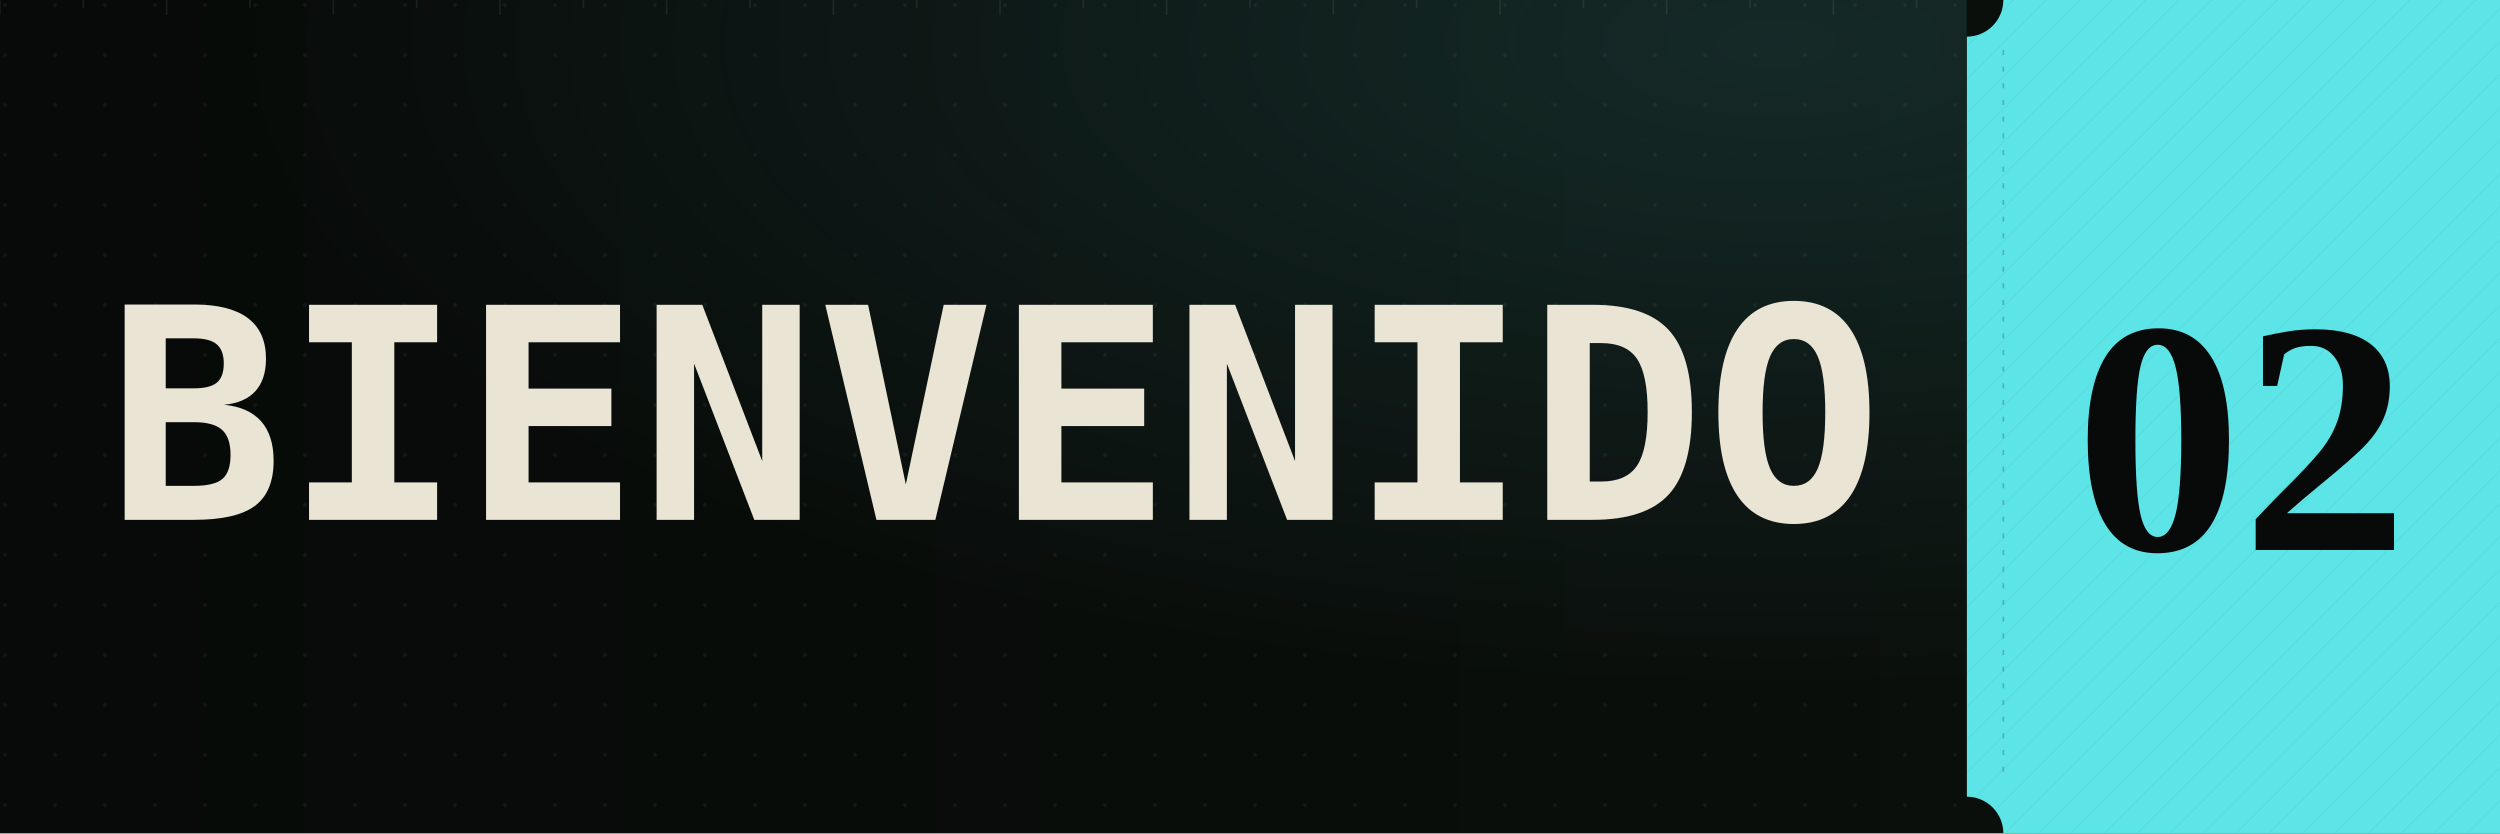
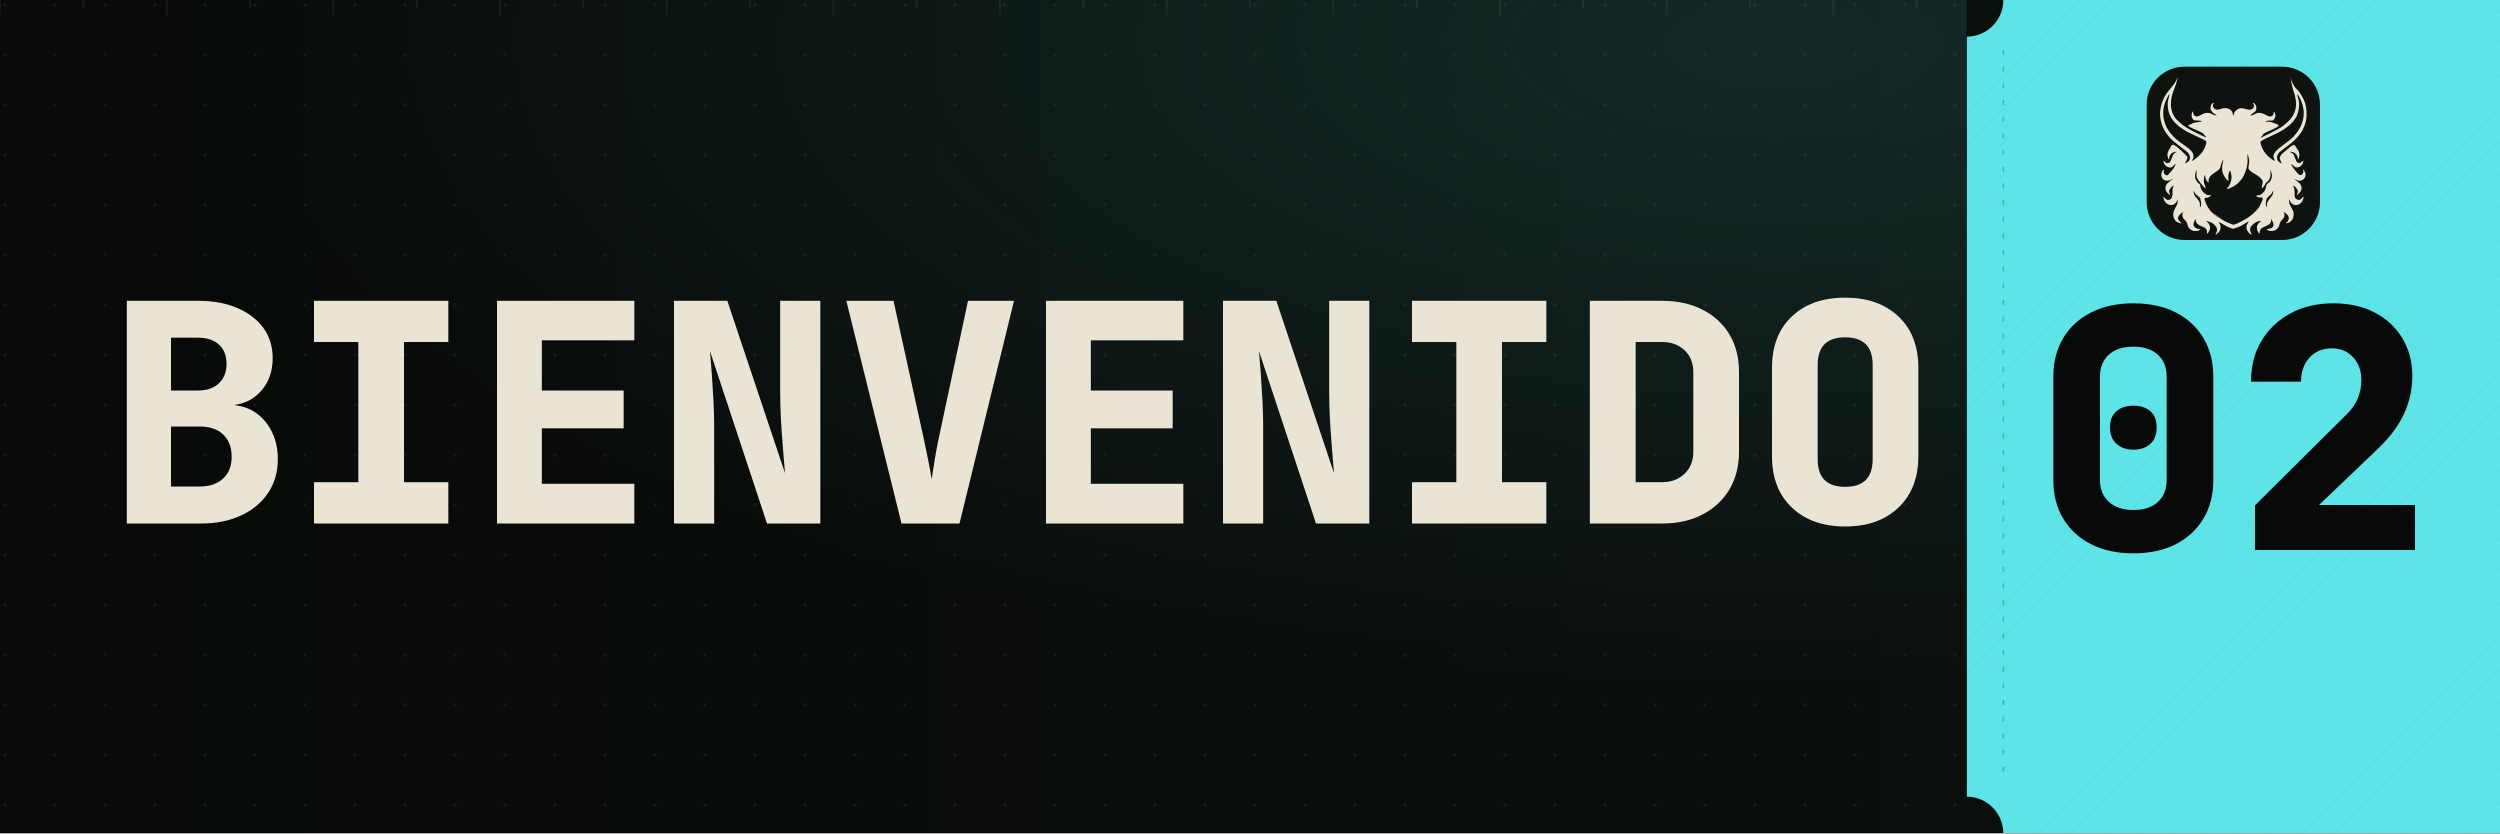
<svg xmlns="http://www.w3.org/2000/svg" viewBox="0 0 1500 500" width="1500" height="500" role="img" aria-label="neCyberWiki comunidad - bienvenida">
  <defs>
    <linearGradient id="bg" x1="0" y1="0" x2="1" y2="0">
      <stop offset="0" stop-color="#070a08" />
      <stop offset="1" stop-color="#0b100c" />
    </linearGradient>
    <radialGradient id="glow" cx=".9" cy=".05" r=".78">
      <stop offset="0" stop-color="#5de4e6" stop-opacity=".13" />
      <stop offset="1" stop-color="#5de4e6" stop-opacity="0" />
    </radialGradient>
    <pattern id="dots" width="30" height="30" patternUnits="userSpaceOnUse">
      <circle cx="3" cy="3" r="1.1" fill="#e9e4d4" opacity=".06" />
    </pattern>
    <pattern id="hatch" width="14" height="14" patternUnits="userSpaceOnUse" patternTransform="rotate(45)">
      <line x1="0" y1="0" x2="0" y2="14" stroke="#070a08" stroke-width="1" opacity=".05" />
    </pattern>
    <mask id="stub">
      <rect x="1180" y="0" width="320" height="500" fill="#fff" />
      <circle cx="1180" cy="0" r="22" fill="#000" />
      <circle cx="1180" cy="500" r="22" fill="#000" />
    </mask>
  </defs>
  <rect width="1500" height="500" fill="url(#bg)" />
  <rect width="1180" height="500" fill="url(#dots)" />
  <rect width="1180" height="500" fill="url(#glow)" />
  <path d="M0 0V9 M50 0V5 M100 0V9 M150 0V5 M200 0V9 M250 0V5 M300 0V9 M350 0V5 M400 0V9 M450 0V5 M500 0V9 M550 0V5 M600 0V9 M650 0V5 M700 0V9 M750 0V5 M800 0V9 M850 0V5 M900 0V9 M950 0V5 M1000 0V9 M1050 0V5 M1100 0V9 M1150 0V5" stroke="#e9e4d4" stroke-opacity=".08" stroke-width="1" />
  <g mask="url(#stub)">
    <rect x="1180" y="0" width="320" height="500" fill="#5de4e6" />
    <rect x="1180" y="0" width="320" height="500" fill="url(#hatch)" />
    <line x1="1202" y1="30" x2="1202" y2="470" stroke="#070a08" stroke-opacity=".22" stroke-width="1" stroke-dasharray="3 7" />
-     <text x="1345" y="330" text-anchor="middle" font-size="200" font-weight="800" fill="#070a08">02</text>
+     <path fill="#070a08" d="M1280.0 332.0Q1265.4 332.0 1254.6 326.5Q1243.8 321.0 1237.9 311.1Q1232.0 301.2 1232.0 288.0V226.0Q1232.0 212.8 1237.9 202.9Q1243.8 193.0 1254.6 187.5Q1265.4 182.0 1280.0 182.0Q1294.8 182.0 1305.5 187.5Q1316.2 193.0 1322.1 202.9Q1328.0 212.8 1328.0 226.0V288.0Q1328.0 301.2 1322.1 311.1Q1316.2 321.0 1305.5 326.5Q1294.8 332.0 1280.0 332.0ZM1280.0 306.0Q1289.4 306.0 1294.7 301.2Q1300.0 296.4 1300.0 288.0V226.0Q1300.0 217.6 1294.7 212.8Q1289.4 208.0 1280.0 208.0Q1270.6 208.0 1265.3 212.8Q1260.0 217.6 1260.0 226.0V288.0Q1260.0 296.4 1265.4 301.2Q1270.8 306.0 1280.0 306.0ZM1280.0 269.8Q1273.8 269.8 1269.9 266.3Q1266.0 262.8 1266.0 256.4Q1266.0 250.0 1269.9 246.7Q1273.8 243.4 1280.0 243.4Q1286.4 243.4 1290.2 246.7Q1294.0 250.0 1294.0 256.4Q1294.0 262.8 1290.2 266.3Q1286.4 269.8 1280.0 269.8ZM1353.0 330.0V303.2L1408.4 248.2Q1416.8 239.8 1416.8 228.0Q1416.8 219.8 1411.9 214.4Q1407.0 209.0 1399.0 209.0Q1390.8 209.0 1385.7 214.6Q1380.6 220.2 1380.6 229.0H1350.6Q1350.6 215.0 1356.9 204.5Q1363.2 194.0 1374.3 188.0Q1385.4 182.0 1400.0 182.0Q1414.2 182.0 1424.8 187.5Q1435.4 193.0 1441.4 202.9Q1447.4 212.8 1447.4 225.8Q1447.4 237.4 1442.4 248.3Q1437.4 259.2 1426.2 269.8L1391.4 303.0H1449.0V330.0Z" />
+     <g transform="translate(1288.0 40) scale(1.625)">
+       <rect width="64" height="64" rx="14" fill="#0e130f" />
+       <path fill="#e9e4d4" fill-rule="evenodd" d="M 11.45 3.40 C 11.45 5.10, 10.36 7.75, 10.09 8.42 C 9.82 9.10, 9.48 10.15, 9.30 10.89 C 9.12 11.63, 9.05 12.20, 9.00 12.87 C 8.95 13.54, 8.92 14.25, 9.00 14.94 C 9.08 15.63, 9.31 16.46, 9.50 17.02 C 9.69 17.58, 9.88 17.88, 10.14 18.30 C 10.40 18.72, 10.51 18.97, 11.08 19.54 C 11.65 20.11, 12.65 21.07, 13.57 21.74 C 14.49 22.41, 15.26 22.85, 16.59 23.56 C 17.93 24.27, 20.80 25.72, 21.58 25.99 C 22.36 26.26, 21.46 25.45, 21.25 25.17 C 21.04 24.89, 21.24 24.84, 20.29 24.31 C 19.34 23.78, 16.12 22.55, 15.52 22.01 C 14.92 21.47, 16.36 21.31, 16.69 21.09 C 17.02 20.87, 16.92 20.84, 17.52 20.70 C 18.12 20.56, 19.96 20.36, 20.27 20.23 C 20.57 20.10, 19.78 19.98, 19.35 19.91 C 18.92 19.84, 18.05 19.90, 17.67 19.81 C 17.29 19.72, 17.24 19.62, 17.06 19.39 C 16.88 19.16, 16.68 18.79, 16.61 18.45 C 16.54 18.11, 16.59 17.68, 16.66 17.36 C 16.73 17.04, 16.90 16.47, 17.03 16.55 C 17.16 16.63, 17.23 17.55, 17.45 17.86 C 17.66 18.16, 18.00 18.33, 18.32 18.38 C 18.64 18.43, 18.92 18.34, 19.35 18.18 C 19.78 18.02, 20.44 17.57, 20.88 17.39 C 21.32 17.21, 21.57 17.13, 21.97 17.09 C 22.37 17.05, 22.79 17.02, 23.26 17.14 C 23.73 17.26, 24.36 17.70, 24.79 17.83 C 25.22 17.96, 25.87 18.06, 25.82 17.93 C 25.77 17.80, 24.85 17.40, 24.49 17.04 C 24.13 16.68, 23.76 16.24, 23.63 15.78 C 23.50 15.32, 23.60 14.67, 23.72 14.30 C 23.84 13.93, 24.16 13.70, 24.34 13.54 C 24.52 13.38, 24.70 13.35, 24.79 13.34 C 24.88 13.33, 24.95 13.37, 24.91 13.46 C 24.87 13.56, 24.59 13.71, 24.52 13.91 C 24.45 14.11, 24.37 14.37, 24.47 14.65 C 24.57 14.93, 24.82 15.41, 25.13 15.61 C 25.44 15.81, 25.74 15.91, 26.32 15.86 C 26.90 15.81, 27.95 15.37, 28.59 15.31 C 29.23 15.25, 29.71 15.33, 30.17 15.51 C 30.64 15.69, 31.07 15.97, 31.38 16.38 C 31.69 16.79, 31.86 17.93, 32.05 17.98 C 32.24 18.03, 32.24 17.07, 32.52 16.67 C 32.80 16.28, 33.35 15.83, 33.73 15.61 C 34.10 15.39, 34.44 15.39, 34.77 15.36 C 35.10 15.33, 35.27 15.33, 35.71 15.41 C 36.15 15.49, 36.95 15.79, 37.38 15.86 C 37.82 15.93, 38.05 15.90, 38.32 15.86 C 38.59 15.82, 38.78 15.73, 38.97 15.61 C 39.16 15.49, 39.33 15.31, 39.44 15.14 C 39.55 14.97, 39.61 14.77, 39.63 14.60 C 39.65 14.43, 39.65 14.28, 39.58 14.10 C 39.51 13.92, 39.23 13.64, 39.19 13.51 C 39.14 13.38, 39.20 13.31, 39.31 13.34 C 39.42 13.37, 39.68 13.50, 39.86 13.68 C 40.04 13.86, 40.27 14.06, 40.37 14.40 C 40.47 14.74, 40.52 15.38, 40.47 15.73 C 40.42 16.08, 40.44 16.15, 40.08 16.52 C 39.72 16.89, 38.46 17.71, 38.32 17.93 C 38.18 18.15, 38.86 17.96, 39.26 17.83 C 39.66 17.70, 40.29 17.26, 40.74 17.14 C 41.19 17.02, 41.58 17.05, 41.98 17.09 C 42.38 17.13, 42.63 17.20, 43.12 17.39 C 43.60 17.58, 44.44 18.07, 44.89 18.23 C 45.34 18.39, 45.54 18.43, 45.83 18.38 C 46.12 18.33, 46.45 18.20, 46.65 17.91 C 46.85 17.62, 46.88 16.69, 47.02 16.65 C 47.16 16.61, 47.41 17.36, 47.49 17.66 C 47.57 17.96, 47.55 18.18, 47.49 18.45 C 47.43 18.72, 47.32 19.05, 47.14 19.29 C 46.96 19.52, 46.80 19.76, 46.43 19.86 C 46.05 19.96, 45.33 19.84, 44.89 19.91 C 44.45 19.98, 43.72 20.21, 43.78 20.28 C 43.84 20.35, 44.77 20.28, 45.24 20.35 C 45.71 20.42, 46.06 20.43, 46.62 20.70 C 47.18 20.97, 49.12 21.33, 48.62 21.96 C 48.12 22.59, 44.58 23.93, 43.61 24.50 C 42.64 25.07, 42.97 25.11, 42.79 25.37 C 42.61 25.63, 41.61 26.45, 42.52 26.08 C 43.43 25.71, 46.88 23.92, 48.25 23.17 C 49.62 22.42, 49.90 22.25, 50.72 21.59 C 51.54 20.93, 52.53 20.01, 53.17 19.24 C 53.81 18.47, 54.22 17.77, 54.55 16.97 C 54.88 16.17, 55.07 15.28, 55.15 14.45 C 55.23 13.62, 55.15 12.86, 55.00 11.98 C 54.85 11.10, 54.57 10.01, 54.26 9.16 C 53.95 8.31, 53.12 5.10, 53.12 3.40 C 53.12 5.10, 54.49 7.39, 54.97 7.85 C 55.45 8.31, 55.97 8.84, 56.48 9.56 C 56.99 10.28, 57.61 11.28, 58.01 12.18 C 58.41 13.08, 58.68 13.95, 58.85 14.94 C 59.02 15.93, 59.06 17.27, 59.05 18.11 C 59.04 18.95, 58.92 19.38, 58.80 19.98 C 58.68 20.58, 58.56 21.06, 58.31 21.71 C 58.06 22.36, 57.75 23.12, 57.27 23.89 C 56.79 24.66, 56.14 25.54, 55.44 26.31 C 54.74 27.08, 54.07 27.66, 53.05 28.50 C 52.03 29.34, 50.11 30.66, 49.34 31.32 C 48.57 31.98, 48.63 32.10, 48.43 32.43 C 48.23 32.76, 48.17 32.99, 48.13 33.27 C 48.09 33.55, 48.11 33.86, 48.18 34.11 C 48.25 34.36, 48.40 34.61, 48.53 34.80 C 48.66 34.98, 48.74 35.08, 48.95 35.22 C 49.16 35.36, 49.75 35.83, 49.79 35.62 C 49.83 35.41, 49.22 34.43, 49.17 33.96 C 49.12 33.49, 49.28 33.15, 49.51 32.78 C 49.74 32.41, 49.77 32.36, 50.53 31.72 C 51.29 31.08, 53.29 29.24, 54.08 28.95 C 54.87 28.66, 54.94 29.55, 55.29 29.96 C 55.64 30.37, 56.00 30.90, 56.18 31.39 C 56.36 31.88, 56.42 32.40, 56.38 32.88 C 56.34 33.36, 56.06 34.23, 55.94 34.26 C 55.82 34.29, 55.82 33.45, 55.64 33.07 C 55.46 32.70, 55.16 32.27, 54.87 32.01 C 54.58 31.75, 54.21 31.61, 53.89 31.52 C 53.57 31.43, 53.00 31.42, 52.97 31.49 C 52.94 31.55, 53.47 31.73, 53.69 31.91 C 53.91 32.09, 54.05 32.09, 54.31 32.58 C 54.57 33.07, 55.01 34.39, 55.24 34.85 C 55.47 35.31, 55.48 35.25, 55.71 35.37 C 55.95 35.49, 56.30 35.68, 56.65 35.57 C 57.00 35.46, 57.63 34.71, 57.81 34.70 C 57.99 34.69, 57.78 35.25, 57.71 35.50 C 57.64 35.75, 57.54 35.96, 57.37 36.19 C 57.20 36.41, 56.93 36.69, 56.70 36.85 C 56.47 37.01, 56.25 37.09, 56.01 37.15 C 55.77 37.21, 55.49 37.23, 55.27 37.20 C 55.05 37.18, 54.99 37.21, 54.68 37.00 C 54.37 36.79, 53.54 35.91, 53.42 35.94 C 53.30 35.97, 53.55 36.56, 53.96 37.17 C 54.38 37.78, 55.46 39.09, 55.91 39.57 C 56.36 40.05, 56.43 39.96, 56.65 40.02 C 56.87 40.08, 57.05 40.05, 57.24 39.92 C 57.43 39.79, 57.66 39.47, 57.76 39.25 C 57.86 39.03, 57.87 38.81, 57.86 38.61 C 57.85 38.41, 57.70 38.16, 57.71 38.06 C 57.72 37.97, 57.75 37.87, 57.89 38.04 C 58.03 38.21, 58.42 38.74, 58.55 39.10 C 58.68 39.46, 58.69 39.85, 58.65 40.19 C 58.61 40.53, 58.49 40.86, 58.31 41.13 C 58.13 41.40, 57.81 41.64, 57.59 41.79 C 57.37 41.94, 57.29 42.00, 57.00 42.04 C 56.71 42.08, 56.26 42.13, 55.86 42.04 C 55.46 41.95, 54.49 41.34, 54.60 41.52 C 54.71 41.71, 56.10 42.66, 56.53 43.15 C 56.96 43.64, 57.07 44.08, 57.17 44.44 C 57.27 44.80, 57.18 45.04, 57.12 45.33 C 57.05 45.62, 57.05 45.82, 56.78 46.17 C 56.51 46.52, 55.63 47.41, 55.47 47.43 C 55.30 47.45, 55.75 46.59, 55.79 46.27 C 55.83 45.95, 55.84 45.83, 55.69 45.52 C 55.54 45.21, 55.14 44.66, 54.87 44.41 C 54.60 44.15, 54.11 43.84, 54.06 43.99 C 54.01 44.14, 54.44 44.65, 54.55 45.33 C 54.66 46.01, 54.57 47.49, 54.70 48.09 C 54.83 48.69, 55.10 48.72, 55.32 48.91 C 55.54 49.09, 55.75 49.18, 56.01 49.20 C 56.27 49.22, 56.55 49.21, 56.85 49.01 C 57.15 48.81, 57.61 48.13, 57.79 48.02 C 57.97 47.91, 57.92 48.16, 57.91 48.34 C 57.90 48.53, 57.83 48.84, 57.71 49.13 C 57.59 49.42, 57.40 49.79, 57.17 50.07 C 56.94 50.35, 56.61 50.62, 56.31 50.79 C 56.01 50.96, 55.67 51.04, 55.37 51.08 C 55.07 51.12, 54.80 51.10, 54.53 51.03 C 54.26 50.96, 53.97 50.80, 53.74 50.64 C 53.51 50.48, 53.36 50.34, 53.17 50.07 C 52.98 49.80, 52.71 48.94, 52.63 49.03 C 52.55 49.12, 52.51 49.96, 52.72 50.61 C 52.93 51.26, 53.65 52.33, 53.91 52.93 C 54.17 53.53, 54.24 53.70, 54.26 54.22 C 54.28 54.74, 54.23 55.53, 54.01 56.05 C 53.79 56.56, 53.26 57.04, 52.95 57.31 C 52.64 57.59, 52.42 57.61, 52.16 57.70 C 51.90 57.79, 51.39 57.95, 51.39 57.83 C 51.39 57.71, 52.00 57.33, 52.18 56.99 C 52.36 56.65, 52.52 56.19, 52.48 55.80 C 52.44 55.41, 52.25 55.02, 51.93 54.66 C 51.61 54.30, 50.76 53.69, 50.58 53.65 C 50.40 53.61, 50.83 54.09, 50.85 54.42 C 50.87 54.75, 50.94 55.17, 50.70 55.65 C 50.46 56.13, 49.74 56.70, 49.41 57.28 C 49.08 57.87, 48.98 58.69, 48.72 59.16 C 48.46 59.63, 48.14 59.88, 47.86 60.12 C 47.58 60.35, 47.38 60.48, 47.02 60.57 C 46.67 60.66, 46.07 60.69, 45.73 60.67 C 45.39 60.65, 45.22 60.57, 44.99 60.47 C 44.77 60.37, 44.20 60.20, 44.38 60.05 C 44.56 59.90, 45.69 59.79, 46.08 59.58 C 46.47 59.37, 46.64 59.10, 46.75 58.81 C 46.86 58.52, 46.87 58.25, 46.75 57.83 C 46.63 57.41, 46.16 56.40, 46.03 56.27 C 45.90 56.15, 46.04 56.81, 45.96 57.08 C 45.88 57.35, 45.74 57.64, 45.56 57.87 C 45.38 58.10, 45.39 58.16, 44.89 58.44 C 44.39 58.72, 43.08 59.23, 42.57 59.58 C 42.06 59.93, 42.02 60.20, 41.86 60.54 C 41.70 60.88, 41.79 61.64, 41.63 61.65 C 41.47 61.66, 41.07 60.91, 40.92 60.59 C 40.77 60.27, 40.74 60.02, 40.72 59.75 C 40.70 59.48, 40.71 59.24, 40.77 58.96 C 40.84 58.68, 40.88 58.40, 41.11 58.07 C 41.34 57.74, 42.08 57.17, 42.15 56.99 C 42.22 56.81, 41.90 56.90, 41.53 57.01 C 41.16 57.12, 40.44 57.32, 39.95 57.65 C 39.46 57.98, 38.88 58.63, 38.60 58.96 C 38.33 59.29, 38.37 59.34, 38.30 59.60 C 38.23 59.86, 38.14 60.09, 38.20 60.49 C 38.26 60.89, 38.77 61.88, 38.67 62.00 C 38.57 62.12, 37.90 61.57, 37.61 61.23 C 37.32 60.89, 37.04 60.39, 36.92 59.95 C 36.80 59.51, 36.81 59.04, 36.92 58.57 C 37.03 58.10, 37.90 57.14, 37.58 57.16 C 37.26 57.18, 35.91 58.25, 35.01 58.69 C 34.10 59.13, 32.78 59.62, 32.15 59.78 C 31.52 59.94, 31.67 59.78, 31.21 59.63 C 30.75 59.48, 30.12 59.26, 29.38 58.89 C 28.64 58.52, 27.11 57.45, 26.76 57.41 C 26.41 57.37, 27.21 58.21, 27.28 58.67 C 27.35 59.13, 27.30 59.73, 27.18 60.15 C 27.06 60.57, 26.82 60.87, 26.54 61.18 C 26.26 61.49, 25.58 62.09, 25.48 62.00 C 25.38 61.91, 25.87 60.98, 25.95 60.64 C 26.03 60.30, 26.01 60.21, 25.95 59.95 C 25.89 59.69, 25.89 59.43, 25.60 59.06 C 25.32 58.69, 24.79 58.09, 24.24 57.75 C 23.68 57.41, 22.64 57.13, 22.27 57.01 C 21.90 56.89, 21.90 56.88, 22.00 57.03 C 22.10 57.18, 22.66 57.57, 22.89 57.92 C 23.12 58.27, 23.32 58.70, 23.38 59.11 C 23.44 59.52, 23.40 59.97, 23.23 60.39 C 23.06 60.81, 22.54 61.63, 22.37 61.65 C 22.21 61.67, 22.33 60.84, 22.24 60.54 C 22.15 60.24, 22.03 60.05, 21.85 59.85 C 21.67 59.65, 21.65 59.59, 21.18 59.33 C 20.71 59.07, 19.51 58.65, 19.01 58.29 C 18.51 57.93, 18.35 57.52, 18.19 57.18 C 18.03 56.84, 18.20 56.21, 18.07 56.27 C 17.94 56.33, 17.51 57.12, 17.40 57.53 C 17.29 57.95, 17.25 58.40, 17.40 58.76 C 17.55 59.12, 17.92 59.47, 18.32 59.68 C 18.72 59.89, 19.67 59.92, 19.82 60.05 C 19.97 60.18, 19.43 60.37, 19.20 60.47 C 18.97 60.57, 18.78 60.65, 18.46 60.67 C 18.14 60.70, 17.63 60.70, 17.28 60.62 C 16.93 60.54, 16.66 60.45, 16.34 60.22 C 16.02 59.99, 15.65 59.73, 15.38 59.26 C 15.11 58.79, 15.06 57.97, 14.73 57.38 C 14.40 56.80, 13.66 56.24, 13.40 55.75 C 13.14 55.26, 13.19 54.77, 13.20 54.42 C 13.21 54.07, 13.65 53.60, 13.47 53.65 C 13.29 53.70, 12.43 54.38, 12.12 54.71 C 11.81 55.04, 11.69 55.34, 11.62 55.65 C 11.55 55.95, 11.52 56.19, 11.72 56.54 C 11.92 56.89, 12.64 57.55, 12.81 57.78 C 12.98 58.01, 12.98 57.96, 12.73 57.90 C 12.48 57.84, 11.69 57.64, 11.30 57.41 C 10.91 57.18, 10.63 56.88, 10.39 56.54 C 10.16 56.20, 9.98 55.74, 9.89 55.36 C 9.80 54.98, 9.80 54.66, 9.84 54.27 C 9.88 53.88, 9.89 53.64, 10.14 53.03 C 10.39 52.42, 11.11 51.28, 11.32 50.61 C 11.53 49.94, 11.46 49.11, 11.42 48.98 C 11.38 48.85, 11.26 49.54, 11.08 49.82 C 10.90 50.10, 10.62 50.44, 10.36 50.64 C 10.10 50.84, 9.80 50.96, 9.52 51.03 C 9.24 51.10, 8.98 51.13, 8.68 51.08 C 8.38 51.03, 7.98 50.91, 7.69 50.74 C 7.40 50.57, 7.15 50.34, 6.93 50.07 C 6.71 49.80, 6.50 49.45, 6.38 49.13 C 6.26 48.81, 6.20 48.32, 6.19 48.14 C 6.18 47.96, 6.14 47.93, 6.31 48.07 C 6.48 48.21, 6.92 48.77, 7.20 48.96 C 7.48 49.15, 7.74 49.20, 7.99 49.20 C 8.25 49.20, 8.54 49.07, 8.73 48.96 C 8.92 48.85, 9.01 48.82, 9.15 48.54 C 9.29 48.26, 9.48 47.85, 9.55 47.30 C 9.62 46.75, 9.48 45.78, 9.55 45.23 C 9.62 44.68, 10.06 44.12, 9.99 43.99 C 9.92 43.86, 9.39 44.21, 9.13 44.46 C 8.87 44.71, 8.55 45.17, 8.41 45.47 C 8.27 45.77, 8.27 45.94, 8.31 46.27 C 8.35 46.60, 8.80 47.44, 8.63 47.43 C 8.46 47.42, 7.60 46.58, 7.32 46.22 C 7.04 45.86, 7.04 45.59, 6.98 45.28 C 6.92 44.97, 6.88 44.69, 6.98 44.34 C 7.08 43.99, 7.12 43.70, 7.57 43.20 C 8.02 42.70, 9.58 41.56, 9.69 41.37 C 9.80 41.18, 8.72 41.94, 8.24 42.04 C 7.76 42.14, 7.22 42.14, 6.80 41.99 C 6.38 41.84, 5.97 41.51, 5.74 41.13 C 5.51 40.76, 5.39 40.18, 5.40 39.74 C 5.41 39.30, 5.64 38.80, 5.79 38.51 C 5.94 38.22, 6.23 37.89, 6.31 37.99 C 6.39 38.09, 6.26 38.84, 6.29 39.10 C 6.32 39.36, 6.33 39.39, 6.48 39.55 C 6.63 39.71, 6.95 40.02, 7.20 40.07 C 7.45 40.12, 7.53 40.24, 7.99 39.82 C 8.45 39.40, 9.49 38.18, 9.94 37.52 C 10.39 36.87, 10.75 35.98, 10.68 35.89 C 10.61 35.80, 9.81 36.73, 9.52 36.95 C 9.23 37.17, 9.15 37.16, 8.93 37.20 C 8.71 37.24, 8.44 37.25, 8.19 37.20 C 7.94 37.15, 7.68 37.04, 7.45 36.90 C 7.22 36.76, 7.00 36.57, 6.83 36.38 C 6.66 36.19, 6.54 36.00, 6.43 35.74 C 6.32 35.48, 6.21 34.97, 6.19 34.80 C 6.17 34.63, 6.19 34.64, 6.31 34.73 C 6.43 34.82, 6.69 35.17, 6.90 35.32 C 7.11 35.47, 7.33 35.59, 7.55 35.62 C 7.77 35.64, 8.02 35.60, 8.24 35.47 C 8.46 35.34, 8.61 35.31, 8.85 34.85 C 9.09 34.39, 9.43 33.18, 9.69 32.68 C 9.95 32.18, 10.19 32.06, 10.41 31.86 C 10.63 31.66, 11.03 31.55, 11.03 31.49 C 11.03 31.42, 10.70 31.40, 10.41 31.47 C 10.13 31.54, 9.64 31.67, 9.32 31.91 C 9.00 32.15, 8.69 32.53, 8.51 32.93 C 8.33 33.33, 8.37 34.25, 8.24 34.28 C 8.11 34.31, 7.81 33.50, 7.72 33.12 C 7.63 32.74, 7.59 32.47, 7.72 31.99 C 7.85 31.51, 8.12 30.78, 8.51 30.26 C 8.90 29.75, 9.05 28.47, 10.07 28.90 C 11.09 29.33, 13.82 31.98, 14.63 32.83 C 15.44 33.68, 14.99 33.55, 14.93 34.01 C 14.87 34.47, 14.21 35.43, 14.26 35.62 C 14.30 35.81, 14.96 35.33, 15.20 35.17 C 15.43 35.01, 15.54 34.87, 15.67 34.66 C 15.80 34.45, 15.92 34.14, 15.97 33.91 C 16.02 33.68, 16.02 33.52, 15.97 33.27 C 15.92 33.02, 15.87 32.76, 15.67 32.43 C 15.47 32.10, 15.76 32.17, 14.76 31.32 C 13.76 30.47, 10.90 28.42, 9.67 27.32 C 8.44 26.22, 7.96 25.51, 7.37 24.73 C 6.78 23.95, 6.46 23.30, 6.14 22.65 C 5.82 22.00, 5.63 21.45, 5.45 20.82 C 5.27 20.20, 5.13 19.57, 5.05 18.90 C 4.97 18.23, 4.88 17.65, 4.95 16.82 C 5.02 15.99, 5.18 14.86, 5.45 13.91 C 5.72 12.96, 6.11 12.01, 6.58 11.14 C 7.05 10.28, 7.63 9.45, 8.26 8.72 C 8.89 8.00, 11.45 5.10, 11.45 3.40 Z M 8.41 10.15 C 8.55 10.20, 7.91 12.14, 7.82 13.02 C 7.73 13.90, 7.76 14.67, 7.87 15.44 C 7.98 16.21, 8.16 16.93, 8.46 17.66 C 8.76 18.39, 9.20 19.13, 9.69 19.79 C 10.18 20.45, 10.76 21.03, 11.40 21.59 C 12.04 22.15, 12.80 22.70, 13.52 23.17 C 14.24 23.64, 14.52 23.81, 15.70 24.40 C 16.88 24.99, 19.55 26.20, 20.59 26.73 C 21.63 27.26, 21.75 27.22, 21.95 27.59 C 22.15 27.96, 21.99 28.38, 21.80 28.97 C 21.61 29.56, 21.25 30.47, 20.81 31.15 C 20.37 31.83, 19.82 32.44, 19.16 33.05 C 18.50 33.66, 17.15 34.69, 16.83 34.78 C 16.51 34.88, 17.18 33.98, 17.25 33.62 C 17.32 33.26, 17.33 32.98, 17.25 32.63 C 17.17 32.28, 17.09 31.93, 16.76 31.49 C 16.43 31.05, 16.02 30.61, 15.25 29.99 C 14.48 29.37, 13.05 28.47, 12.14 27.76 C 11.23 27.05, 10.51 26.47, 9.79 25.71 C 9.07 24.95, 8.30 23.93, 7.82 23.19 C 7.34 22.45, 7.15 22.04, 6.88 21.27 C 6.61 20.50, 6.31 19.52, 6.19 18.60 C 6.08 17.68, 6.06 16.71, 6.19 15.73 C 6.32 14.75, 6.61 13.65, 6.98 12.72 C 7.35 11.79, 8.27 10.10, 8.41 10.15 Z M 55.59 10.15 C 55.71 10.06, 56.59 11.54, 56.97 12.42 C 57.35 13.30, 57.70 14.49, 57.86 15.44 C 58.02 16.39, 58.04 17.21, 57.96 18.11 C 57.88 19.01, 57.64 20.00, 57.37 20.82 C 57.10 21.64, 56.77 22.32, 56.33 23.05 C 55.89 23.78, 55.29 24.58, 54.75 25.22 C 54.21 25.86, 54.09 26.04, 53.10 26.87 C 52.11 27.70, 49.77 29.37, 48.80 30.18 C 47.83 30.99, 47.62 31.24, 47.29 31.74 C 46.96 32.24, 46.81 32.66, 46.80 33.17 C 46.79 33.68, 47.50 34.76, 47.22 34.78 C 46.94 34.80, 45.68 33.80, 45.09 33.30 C 44.50 32.80, 44.09 32.33, 43.68 31.79 C 43.27 31.25, 42.93 30.69, 42.65 30.06 C 42.37 29.43, 42.03 28.43, 42.00 27.99 C 41.97 27.55, 42.23 27.62, 42.47 27.42 C 42.71 27.22, 42.50 27.27, 43.46 26.78 C 44.42 26.29, 47.07 25.09, 48.25 24.50 C 49.43 23.91, 49.79 23.70, 50.53 23.22 C 51.27 22.74, 52.06 22.20, 52.70 21.64 C 53.34 21.08, 53.89 20.48, 54.35 19.88 C 54.81 19.27, 55.19 18.75, 55.49 18.01 C 55.80 17.27, 56.06 16.28, 56.18 15.44 C 56.30 14.60, 56.33 13.85, 56.23 12.97 C 56.13 12.09, 55.47 10.24, 55.59 10.15 Z M 37.26 32.23 C 37.36 32.19, 37.79 33.91, 37.85 34.80 C 37.91 35.69, 37.47 36.90, 37.61 37.57 C 37.75 38.24, 38.16 38.38, 38.72 38.83 C 39.28 39.28, 40.38 39.81, 40.99 40.26 C 41.60 40.71, 42.09 41.14, 42.40 41.52 C 42.71 41.90, 42.82 42.00, 42.84 42.56 C 42.86 43.12, 42.40 44.65, 42.52 44.86 C 42.64 45.07, 43.30 44.15, 43.54 43.84 C 43.78 43.53, 43.76 43.28, 43.98 43.00 C 44.20 42.72, 44.62 42.46, 44.87 42.16 C 45.12 41.86, 45.31 41.55, 45.46 41.18 C 45.61 40.81, 45.72 40.45, 45.76 39.94 C 45.80 39.43, 45.61 38.20, 45.68 38.14 C 45.75 38.08, 46.11 39.14, 46.20 39.60 C 46.29 40.06, 46.31 40.41, 46.20 40.88 C 46.09 41.35, 45.86 41.98, 45.56 42.41 C 45.26 42.84, 44.67 42.97, 44.38 43.45 C 44.09 43.93, 44.03 44.80, 43.83 45.28 C 43.63 45.76, 43.51 45.97, 43.19 46.31 C 42.87 46.65, 42.38 47.11, 41.93 47.33 C 41.48 47.55, 40.59 47.49, 40.47 47.65 C 40.35 47.81, 40.84 48.13, 41.24 48.27 C 41.64 48.41, 42.69 48.10, 42.84 48.49 C 42.99 48.88, 42.44 49.96, 42.15 50.61 C 41.86 51.26, 41.60 51.77, 41.11 52.39 C 40.62 53.01, 39.89 53.74, 39.21 54.34 C 38.53 54.94, 37.90 55.43, 37.04 55.97 C 36.18 56.51, 34.84 57.22, 34.07 57.60 C 33.30 57.98, 32.81 58.13, 32.44 58.25 C 32.07 58.37, 32.33 58.43, 31.85 58.29 C 31.37 58.15, 30.48 57.84, 29.58 57.41 C 28.68 56.97, 27.32 56.22, 26.47 55.68 C 25.62 55.14, 25.05 54.67, 24.49 54.19 C 23.93 53.71, 23.36 53.05, 23.13 52.79 C 22.90 52.53, 22.72 52.33, 23.11 52.66 C 23.50 52.99, 24.63 54.14, 25.48 54.79 C 26.33 55.44, 28.35 56.66, 28.22 56.54 C 28.09 56.42, 25.53 54.75, 24.69 54.10 C 23.85 53.45, 23.55 53.06, 23.18 52.64 C 22.80 52.22, 22.69 52.05, 22.44 51.60 C 22.19 51.15, 21.87 50.42, 21.70 49.92 C 21.53 49.42, 21.21 48.87, 21.40 48.59 C 21.58 48.32, 22.40 48.47, 22.81 48.27 C 23.22 48.07, 23.83 47.53, 23.87 47.40 C 23.91 47.27, 23.37 47.51, 23.06 47.48 C 22.75 47.45, 22.43 47.47, 22.02 47.23 C 21.61 46.99, 20.96 46.45, 20.61 46.02 C 20.26 45.59, 20.08 45.05, 19.92 44.63 C 19.76 44.21, 19.86 43.82, 19.67 43.50 C 19.48 43.18, 19.04 43.03, 18.78 42.71 C 18.52 42.39, 18.24 41.88, 18.09 41.57 C 17.94 41.26, 17.92 41.22, 17.90 40.83 C 17.88 40.44, 17.90 39.64, 17.99 39.20 C 18.07 38.76, 18.34 38.02, 18.41 38.19 C 18.48 38.35, 18.32 39.63, 18.39 40.19 C 18.46 40.74, 18.43 40.88, 18.83 41.52 C 19.22 42.16, 20.27 43.48, 20.76 44.04 C 21.25 44.60, 21.70 45.06, 21.77 44.86 C 21.84 44.66, 21.26 43.43, 21.16 42.86 C 21.06 42.29, 21.10 41.90, 21.16 41.42 C 21.22 40.94, 21.38 39.96, 21.50 39.99 C 21.62 40.02, 21.68 41.15, 21.90 41.62 C 22.12 42.09, 22.64 42.81, 22.81 42.83 C 22.97 42.85, 22.80 42.08, 22.89 41.72 C 22.98 41.36, 23.12 41.00, 23.33 40.68 C 23.54 40.36, 23.68 40.19, 24.14 39.82 C 24.60 39.45, 25.59 38.86, 26.07 38.48 C 26.55 38.10, 26.76 38.01, 27.03 37.52 C 27.30 37.03, 27.47 36.05, 27.68 35.54 C 27.89 35.03, 28.26 34.22, 28.29 34.48 C 28.32 34.74, 27.91 36.33, 27.87 37.08 C 27.83 37.83, 27.86 38.34, 28.02 38.95 C 28.18 39.56, 28.45 40.21, 28.81 40.73 C 29.17 41.25, 29.95 42.20, 30.17 42.09 C 30.39 41.98, 30.05 40.72, 30.15 40.09 C 30.25 39.47, 30.59 38.42, 30.76 38.34 C 30.93 38.26, 31.09 39.22, 31.18 39.60 C 31.27 39.98, 31.33 40.20, 31.33 40.63 C 31.33 41.06, 31.32 41.62, 31.18 42.16 C 31.04 42.70, 30.75 43.39, 30.49 43.89 C 30.23 44.39, 29.58 44.96, 29.60 45.13 C 29.62 45.30, 30.20 45.07, 30.62 44.91 C 31.05 44.75, 31.66 44.46, 32.15 44.17 C 32.63 43.88, 33.10 43.55, 33.53 43.18 C 33.96 42.80, 34.37 42.39, 34.74 41.92 C 35.12 41.45, 35.45 40.98, 35.78 40.34 C 36.11 39.70, 36.51 38.68, 36.72 38.06 C 36.93 37.44, 36.97 37.13, 37.06 36.63 C 37.15 36.13, 37.23 35.78, 37.26 35.05 C 37.29 34.32, 37.16 32.27, 37.26 32.23 Z M 17.30 45.82 C 17.41 45.89, 17.73 46.66, 18.09 47.06 C 18.45 47.46, 19.18 47.91, 19.48 48.24 C 19.78 48.57, 19.76 48.61, 19.87 49.03 C 19.98 49.45, 20.15 50.29, 20.12 50.76 C 20.09 51.23, 19.81 52.01, 19.70 51.87 C 19.59 51.73, 19.79 50.60, 19.48 49.92 C 19.17 49.24, 18.20 48.34, 17.85 47.80 C 17.50 47.26, 17.49 46.99, 17.40 46.66 C 17.31 46.33, 17.19 45.75, 17.30 45.82 Z M 46.70 45.82 C 46.78 45.86, 46.81 46.64, 46.45 47.35 C 46.09 48.06, 44.91 49.32, 44.57 50.07 C 44.23 50.82, 44.50 51.75, 44.40 51.87 C 44.30 51.99, 44.01 51.28, 43.98 50.81 C 43.95 50.34, 44.13 49.48, 44.23 49.08 C 44.33 48.68, 44.28 48.72, 44.57 48.39 C 44.86 48.06, 45.61 47.53, 45.96 47.10 C 46.31 46.67, 46.62 45.78, 46.70 45.82 Z" />
+     </g>
  </g>
-   <g font-family="'JetBrains Mono','DejaVu Sans Mono',monospace">
-     <text x="64" y="311.9" font-size="177" font-weight="800" fill="#e9e4d4">BIENVENIDO</text>
+   <g>
+     <path fill="#e9e4d4" d="M76.1 314.1V180.5H119.1Q132.4 180.5 142.4 184.8Q152.4 189.1 158.0 196.7Q163.6 204.4 163.6 214.9Q163.6 226.2 157.3 233.8Q151.1 241.4 141.2 242.9V243.2Q148.7 244.0 154.5 248.4Q160.3 252.9 163.5 259.9Q166.7 266.8 166.7 275.4Q166.7 287.0 160.9 295.7Q155.1 304.4 144.8 309.2Q134.5 314.1 120.7 314.1ZM102.6 234.3H118.7Q126.8 234.3 131.3 230.0Q135.9 225.7 135.9 218.3Q135.9 210.8 131.3 206.7Q126.8 202.6 118.7 202.6H102.6ZM102.6 291.9H119.8Q128.8 291.9 133.9 287.1Q139.0 282.4 139.0 274.0Q139.0 265.6 133.9 260.7Q128.8 255.9 119.8 255.9H102.6ZM188.4 314.1V289.3H215.0V205.2H188.4V180.5H269.0V205.2H242.4V289.3H269.0V314.1ZM298.2 314.1V180.5H380.6V204.2H325.1V234.3H374.2V257.0H325.1V290.3H380.6V314.1ZM404.4 314.1V180.5H436.4L471.0 283.9Q470.4 277.1 469.7 268.2Q469.0 259.3 468.5 250.5Q468.1 241.6 468.1 235.4V180.5H492.2V314.1H460.2L426.0 210.7Q426.5 216.5 427.1 224.6Q427.6 232.6 428.1 240.9Q428.5 249.1 428.5 255.5V314.1ZM540.9 314.1 507.8 180.5H536.1L554.6 264.8Q555.5 269.2 556.9 276.0Q558.3 282.8 559.0 287.5Q559.7 282.8 560.8 276.0Q561.9 269.2 562.9 264.6L580.8 180.5H608.4L575.7 314.1ZM627.6 314.1V180.5H710.0V204.2H654.5V234.3H703.6V257.0H654.5V290.3H710.0V314.1ZM733.8 314.1V180.5H765.8L800.4 283.9Q799.8 277.1 799.1 268.2Q798.4 259.3 797.9 250.5Q797.5 241.6 797.5 235.4V180.5H821.6V314.1H789.6L755.4 210.7Q755.9 216.5 756.5 224.6Q757.0 232.6 757.5 240.9Q757.9 249.1 757.9 255.5V314.1ZM847.2 314.1V289.3H873.8V205.2H847.2V180.5H927.8V205.2H901.2V289.3H927.8V314.1ZM953.9 314.1V180.5H997.3Q1011.2 180.5 1021.5 185.8Q1031.9 191.1 1037.7 200.7Q1043.4 210.3 1043.4 223.3V271.0Q1043.4 283.9 1037.7 293.6Q1031.9 303.3 1021.5 308.7Q1011.2 314.1 997.3 314.1ZM981.4 289.3H997.3Q1005.5 289.3 1010.8 284.2Q1016.0 279.1 1016.0 271.0V223.3Q1016.0 215.2 1010.8 210.2Q1005.5 205.2 997.3 205.2H981.4ZM1107.1 315.9Q1087.0 315.9 1075.1 304.5Q1063.2 293.2 1063.2 273.8V220.7Q1063.2 201.1 1075.1 189.9Q1087.0 178.6 1107.1 178.6Q1127.2 178.6 1139.1 189.9Q1151.0 201.1 1151.0 220.7V273.8Q1151.0 293.2 1139.1 304.5Q1127.2 315.9 1107.1 315.9ZM1107.1 292.1Q1123.6 292.1 1123.6 275.6V218.9Q1123.6 202.4 1107.1 202.4Q1090.6 202.4 1090.6 218.9V275.6Q1090.6 292.1 1107.1 292.1Z" />
  </g>
</svg>
